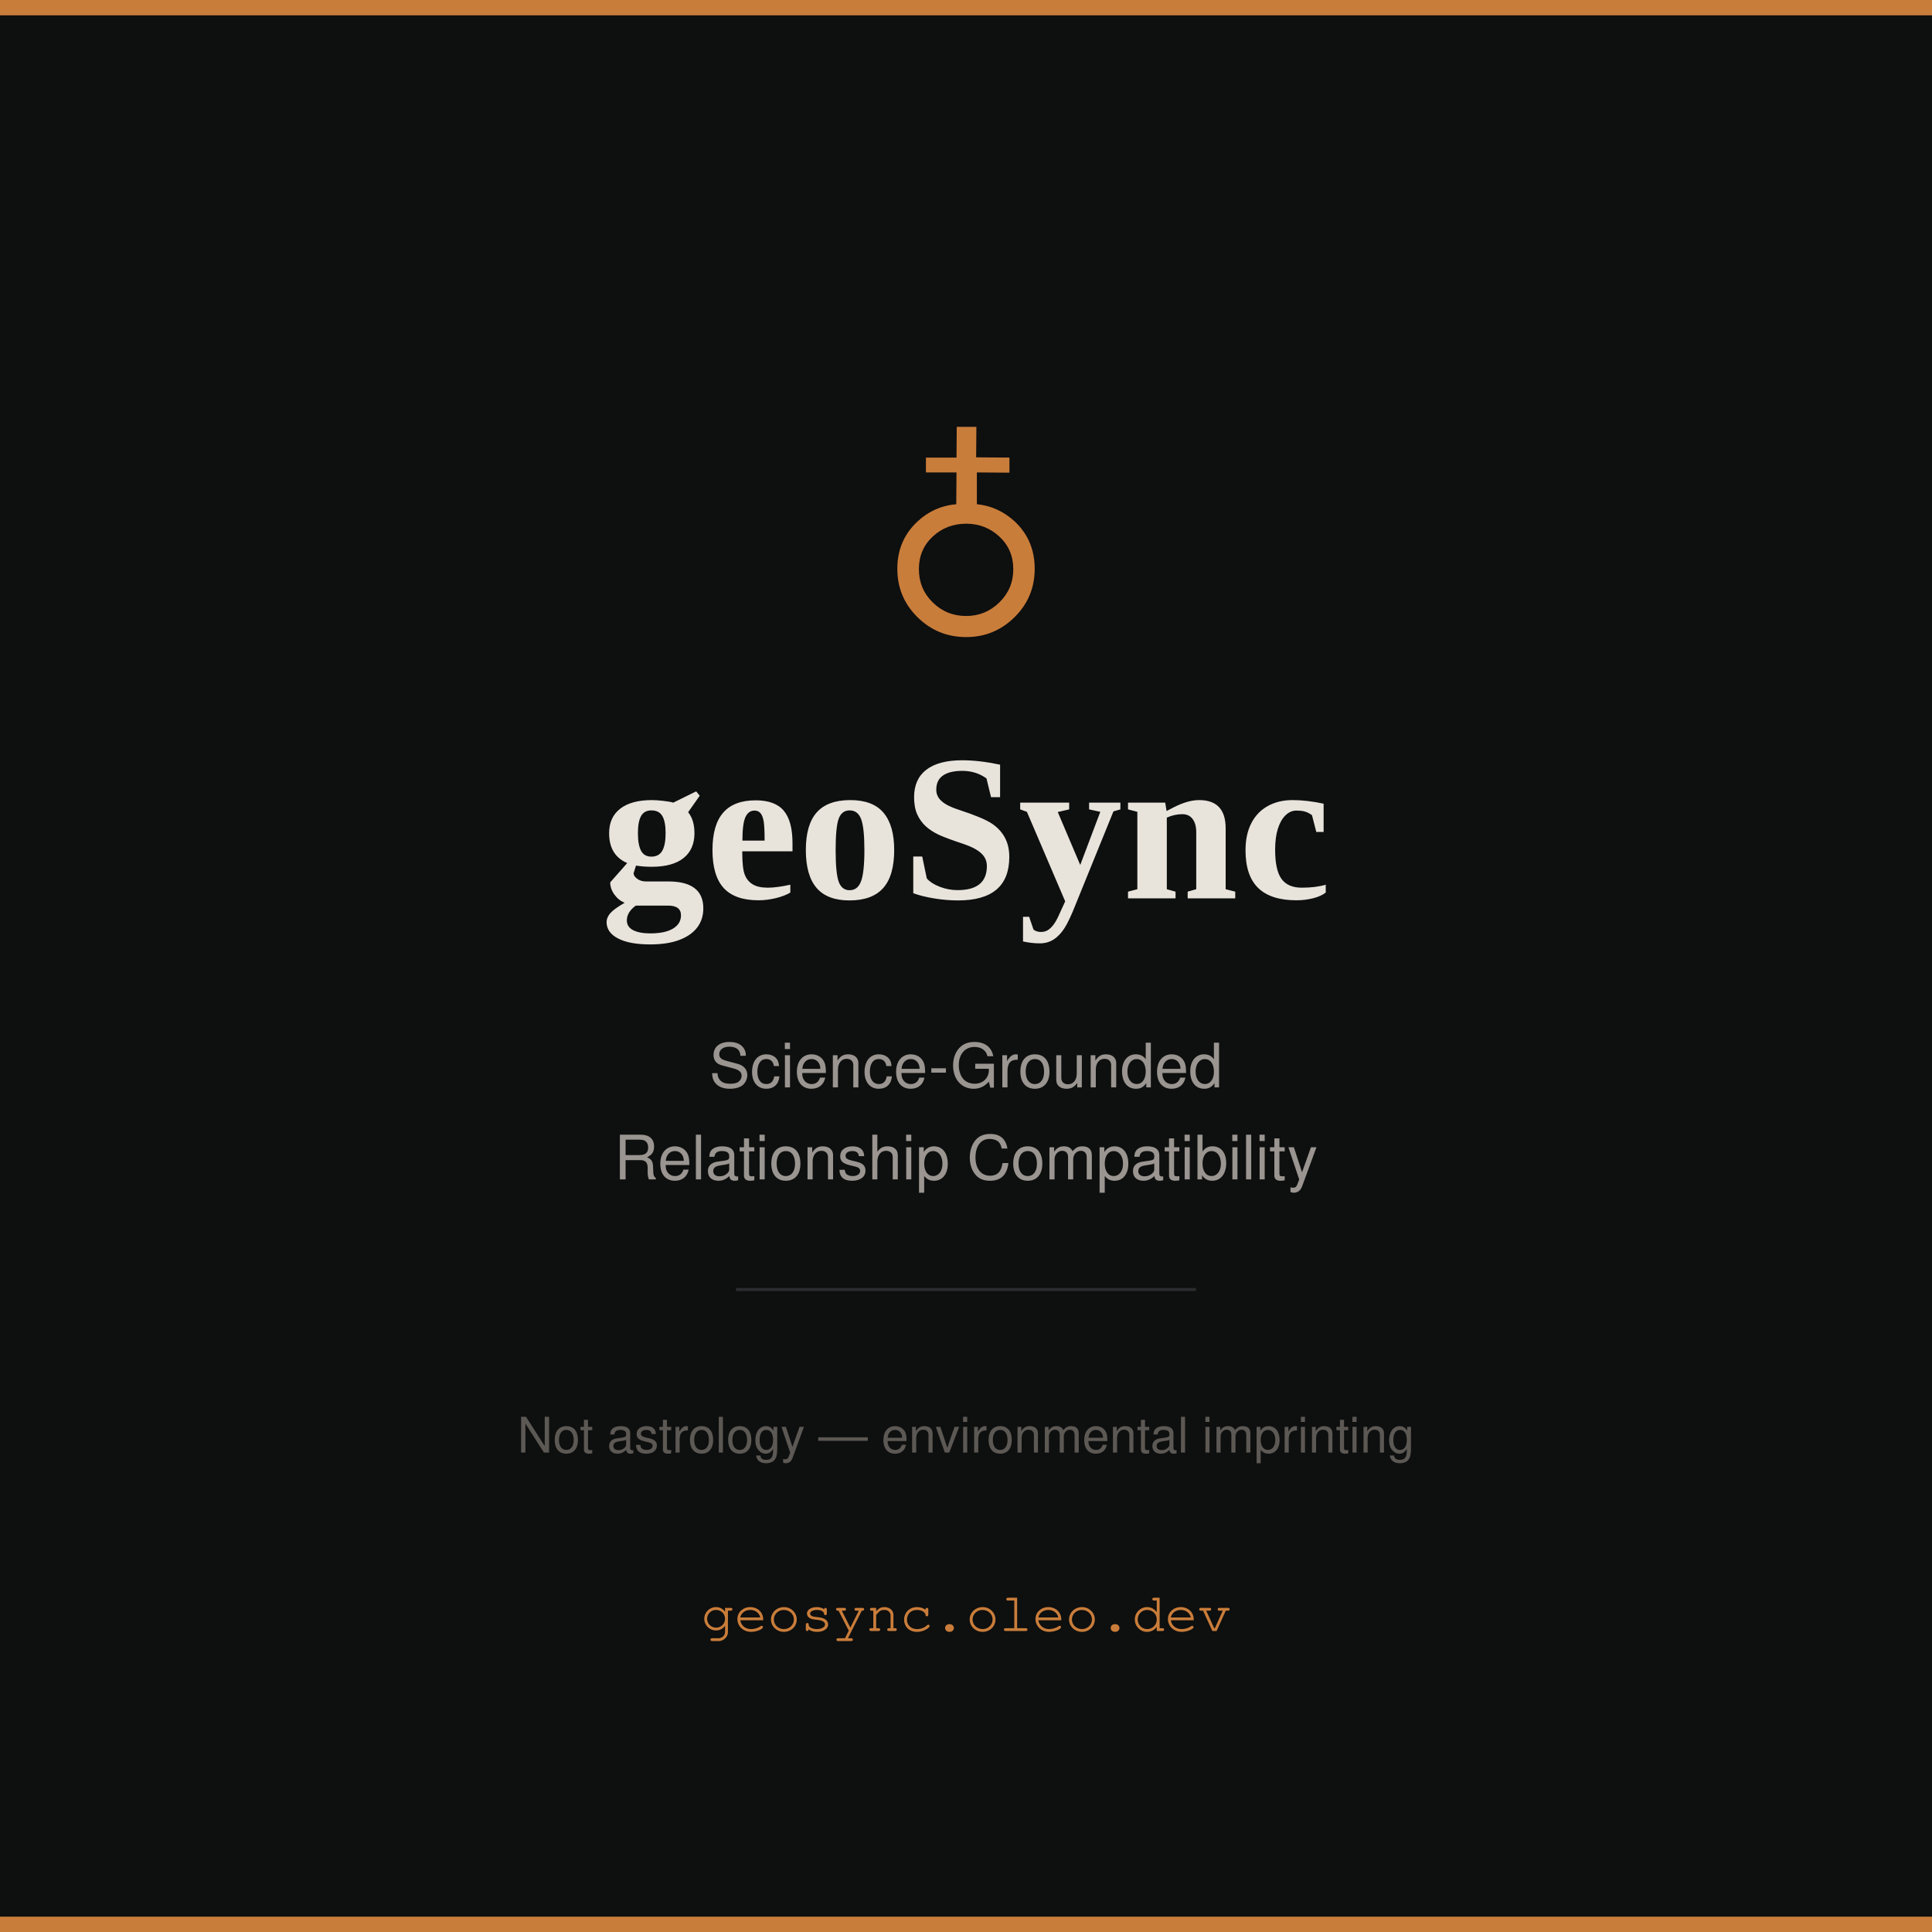
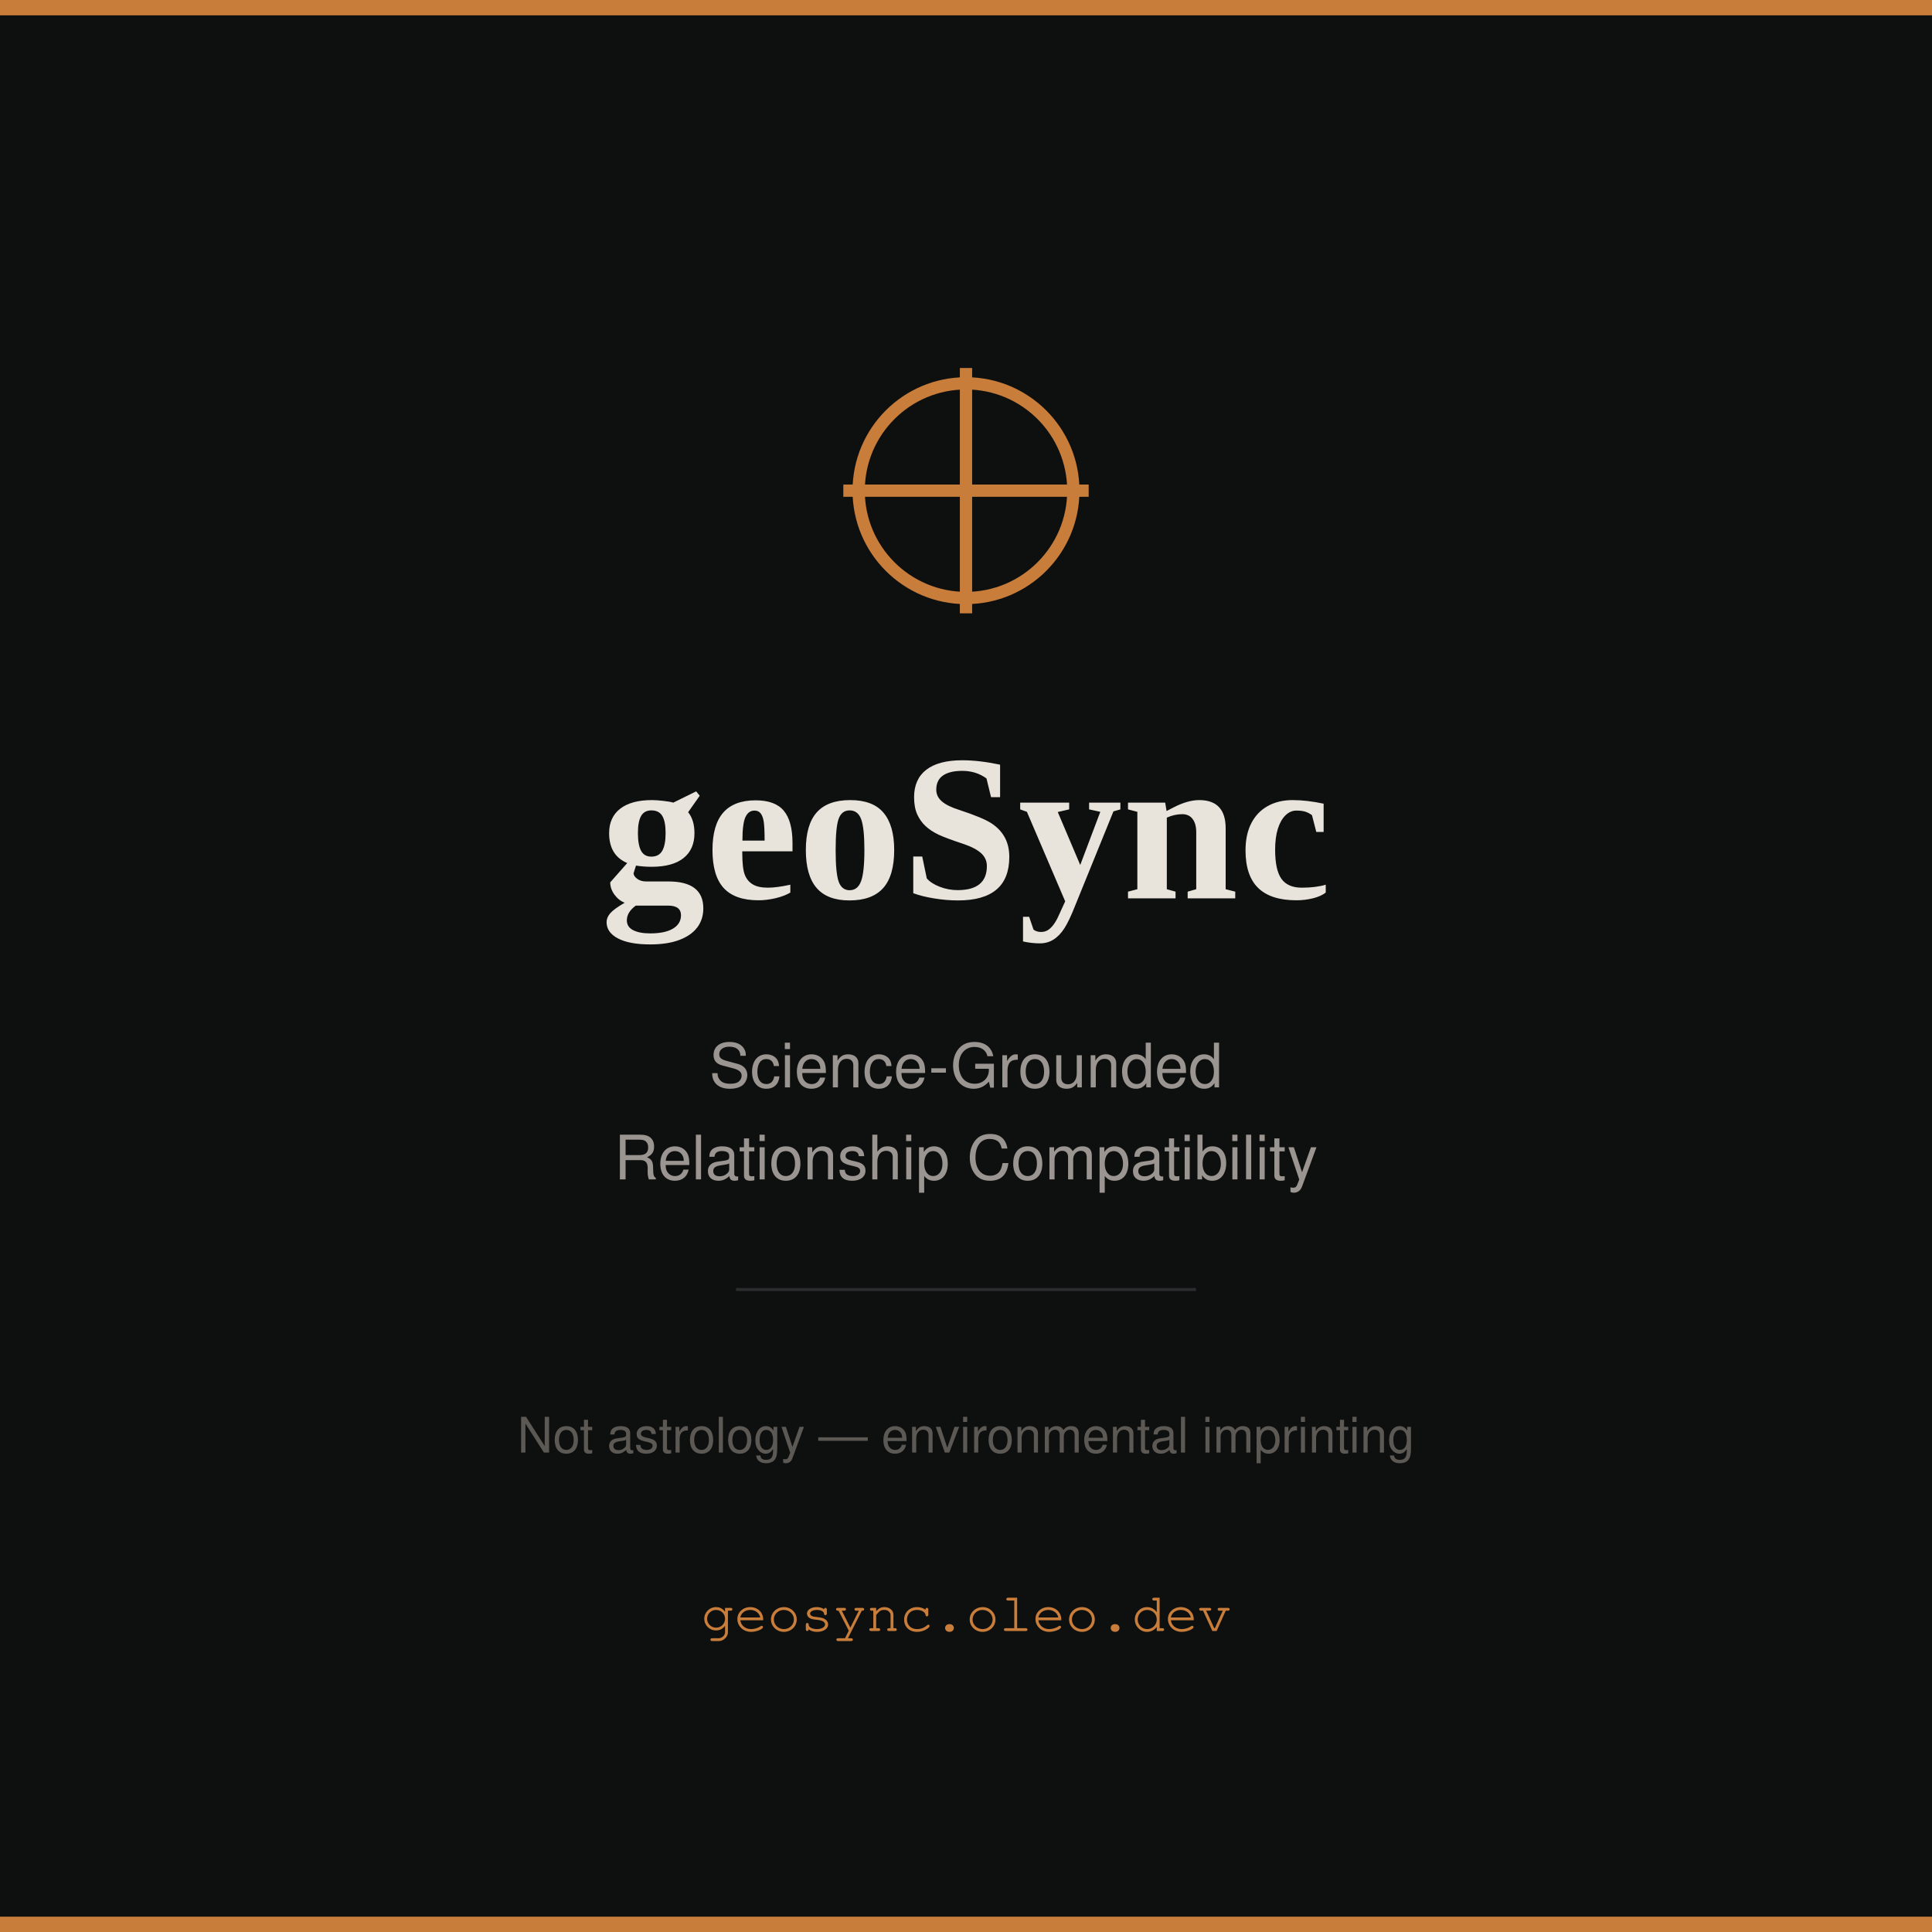
<svg xmlns="http://www.w3.org/2000/svg" width="630" height="630" viewBox="0 0 630 630">
  <rect width="630" height="630" fill="#0e0f0f" />
  <rect x="0" y="0" width="630" height="5" fill="#c97d3a" />
-   <text x="315" y="170" text-anchor="middle" dominant-baseline="central" font-size="80" fill="#c97d3a" font-family="serif">♁</text>
+   <circle cx="315" cy="160" r="35" fill="none" stroke="#c97d3a" stroke-width="4" />
+   <line x1="315" y1="120" x2="315" y2="200" stroke="#c97d3a" stroke-width="4" />
+   <line x1="275" y1="160" x2="355" y2="160" stroke="#c97d3a" stroke-width="4" />
  <text x="315" y="270" text-anchor="middle" dominant-baseline="central" font-size="68" fill="#e8e4dc" font-family="Georgia, 'Times New Roman', serif" font-weight="bold">geoSync</text>
  <text x="315" y="350" text-anchor="middle" dominant-baseline="central" font-size="20" fill="#9a9590" font-family="Helvetica, Arial, sans-serif">Science-Grounded</text>
  <text x="315" y="380" text-anchor="middle" dominant-baseline="central" font-size="20" fill="#9a9590" font-family="Helvetica, Arial, sans-serif">Relationship Compatibility</text>
  <rect x="240" y="420" width="150" height="1" fill="#2a2c2e" />
  <text x="315" y="470" text-anchor="middle" dominant-baseline="central" font-size="16" fill="#5c5854" font-family="Helvetica, Arial, sans-serif">Not astrology — environmental imprinting</text>
  <text x="315" y="530" text-anchor="middle" dominant-baseline="central" font-size="18" fill="#c97d3a" font-family="Courier, monospace">geosync.oleo.dev</text>
  <rect x="0" y="625" width="630" height="5" fill="#c97d3a" />
</svg>
